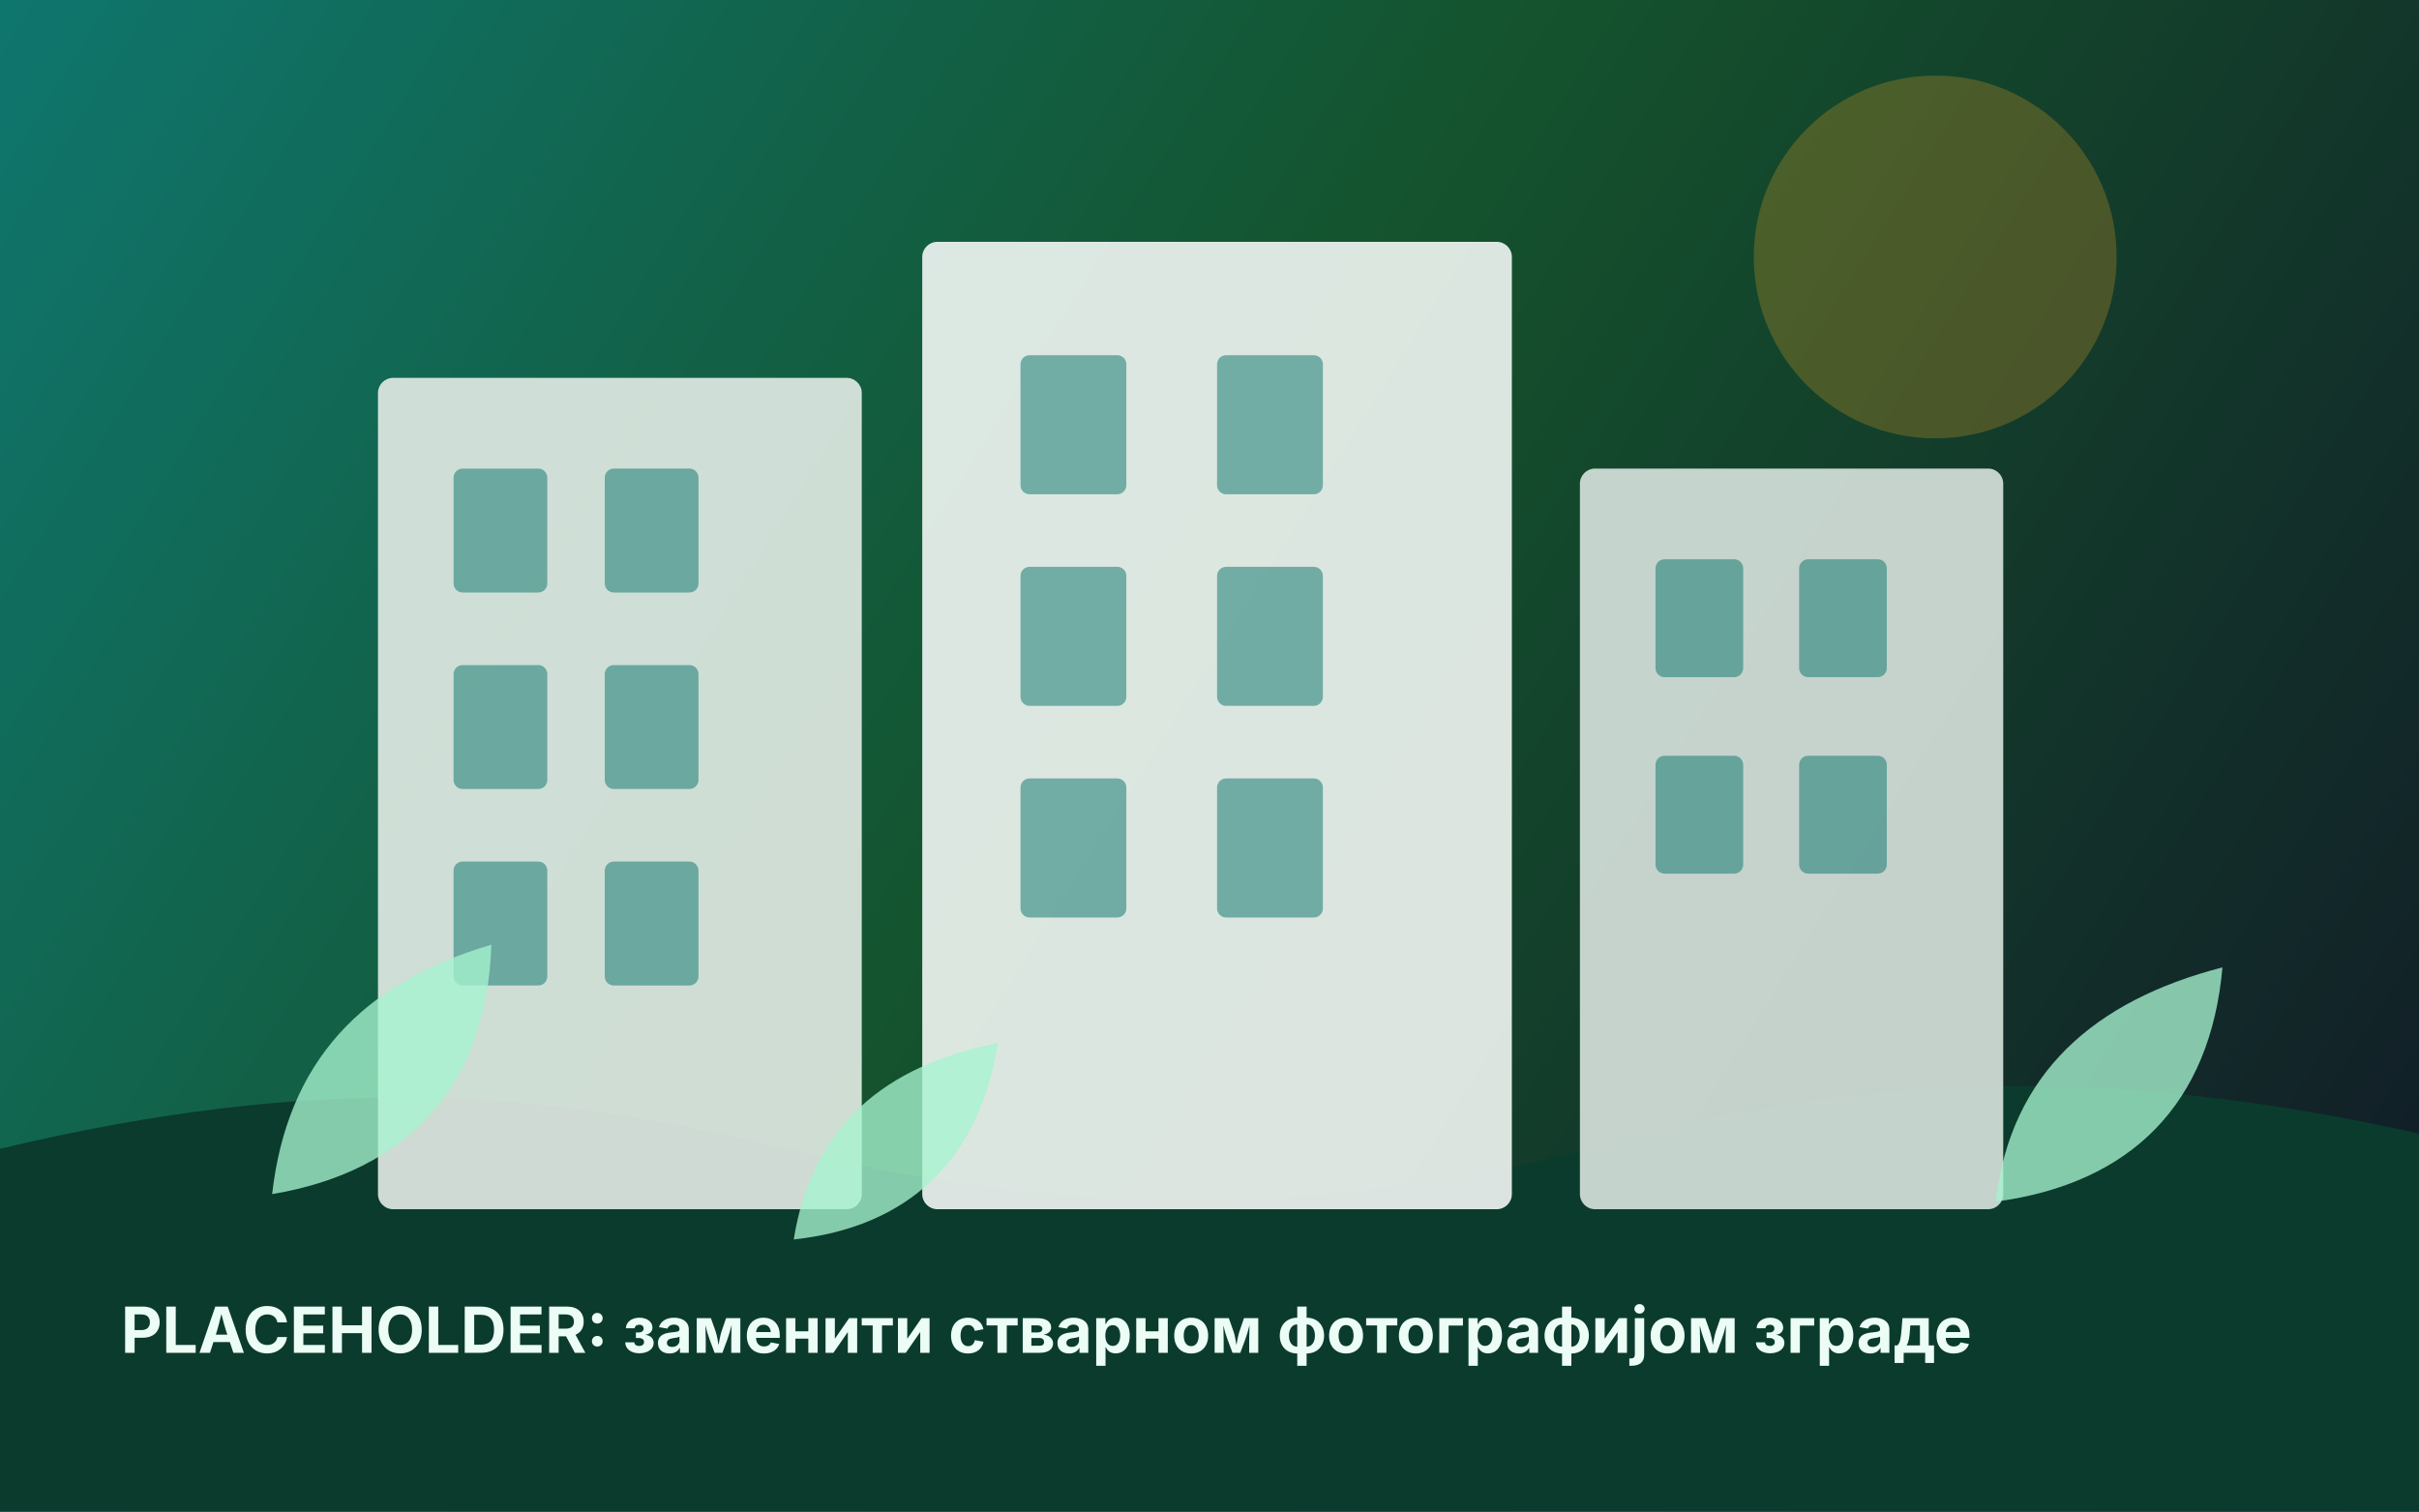
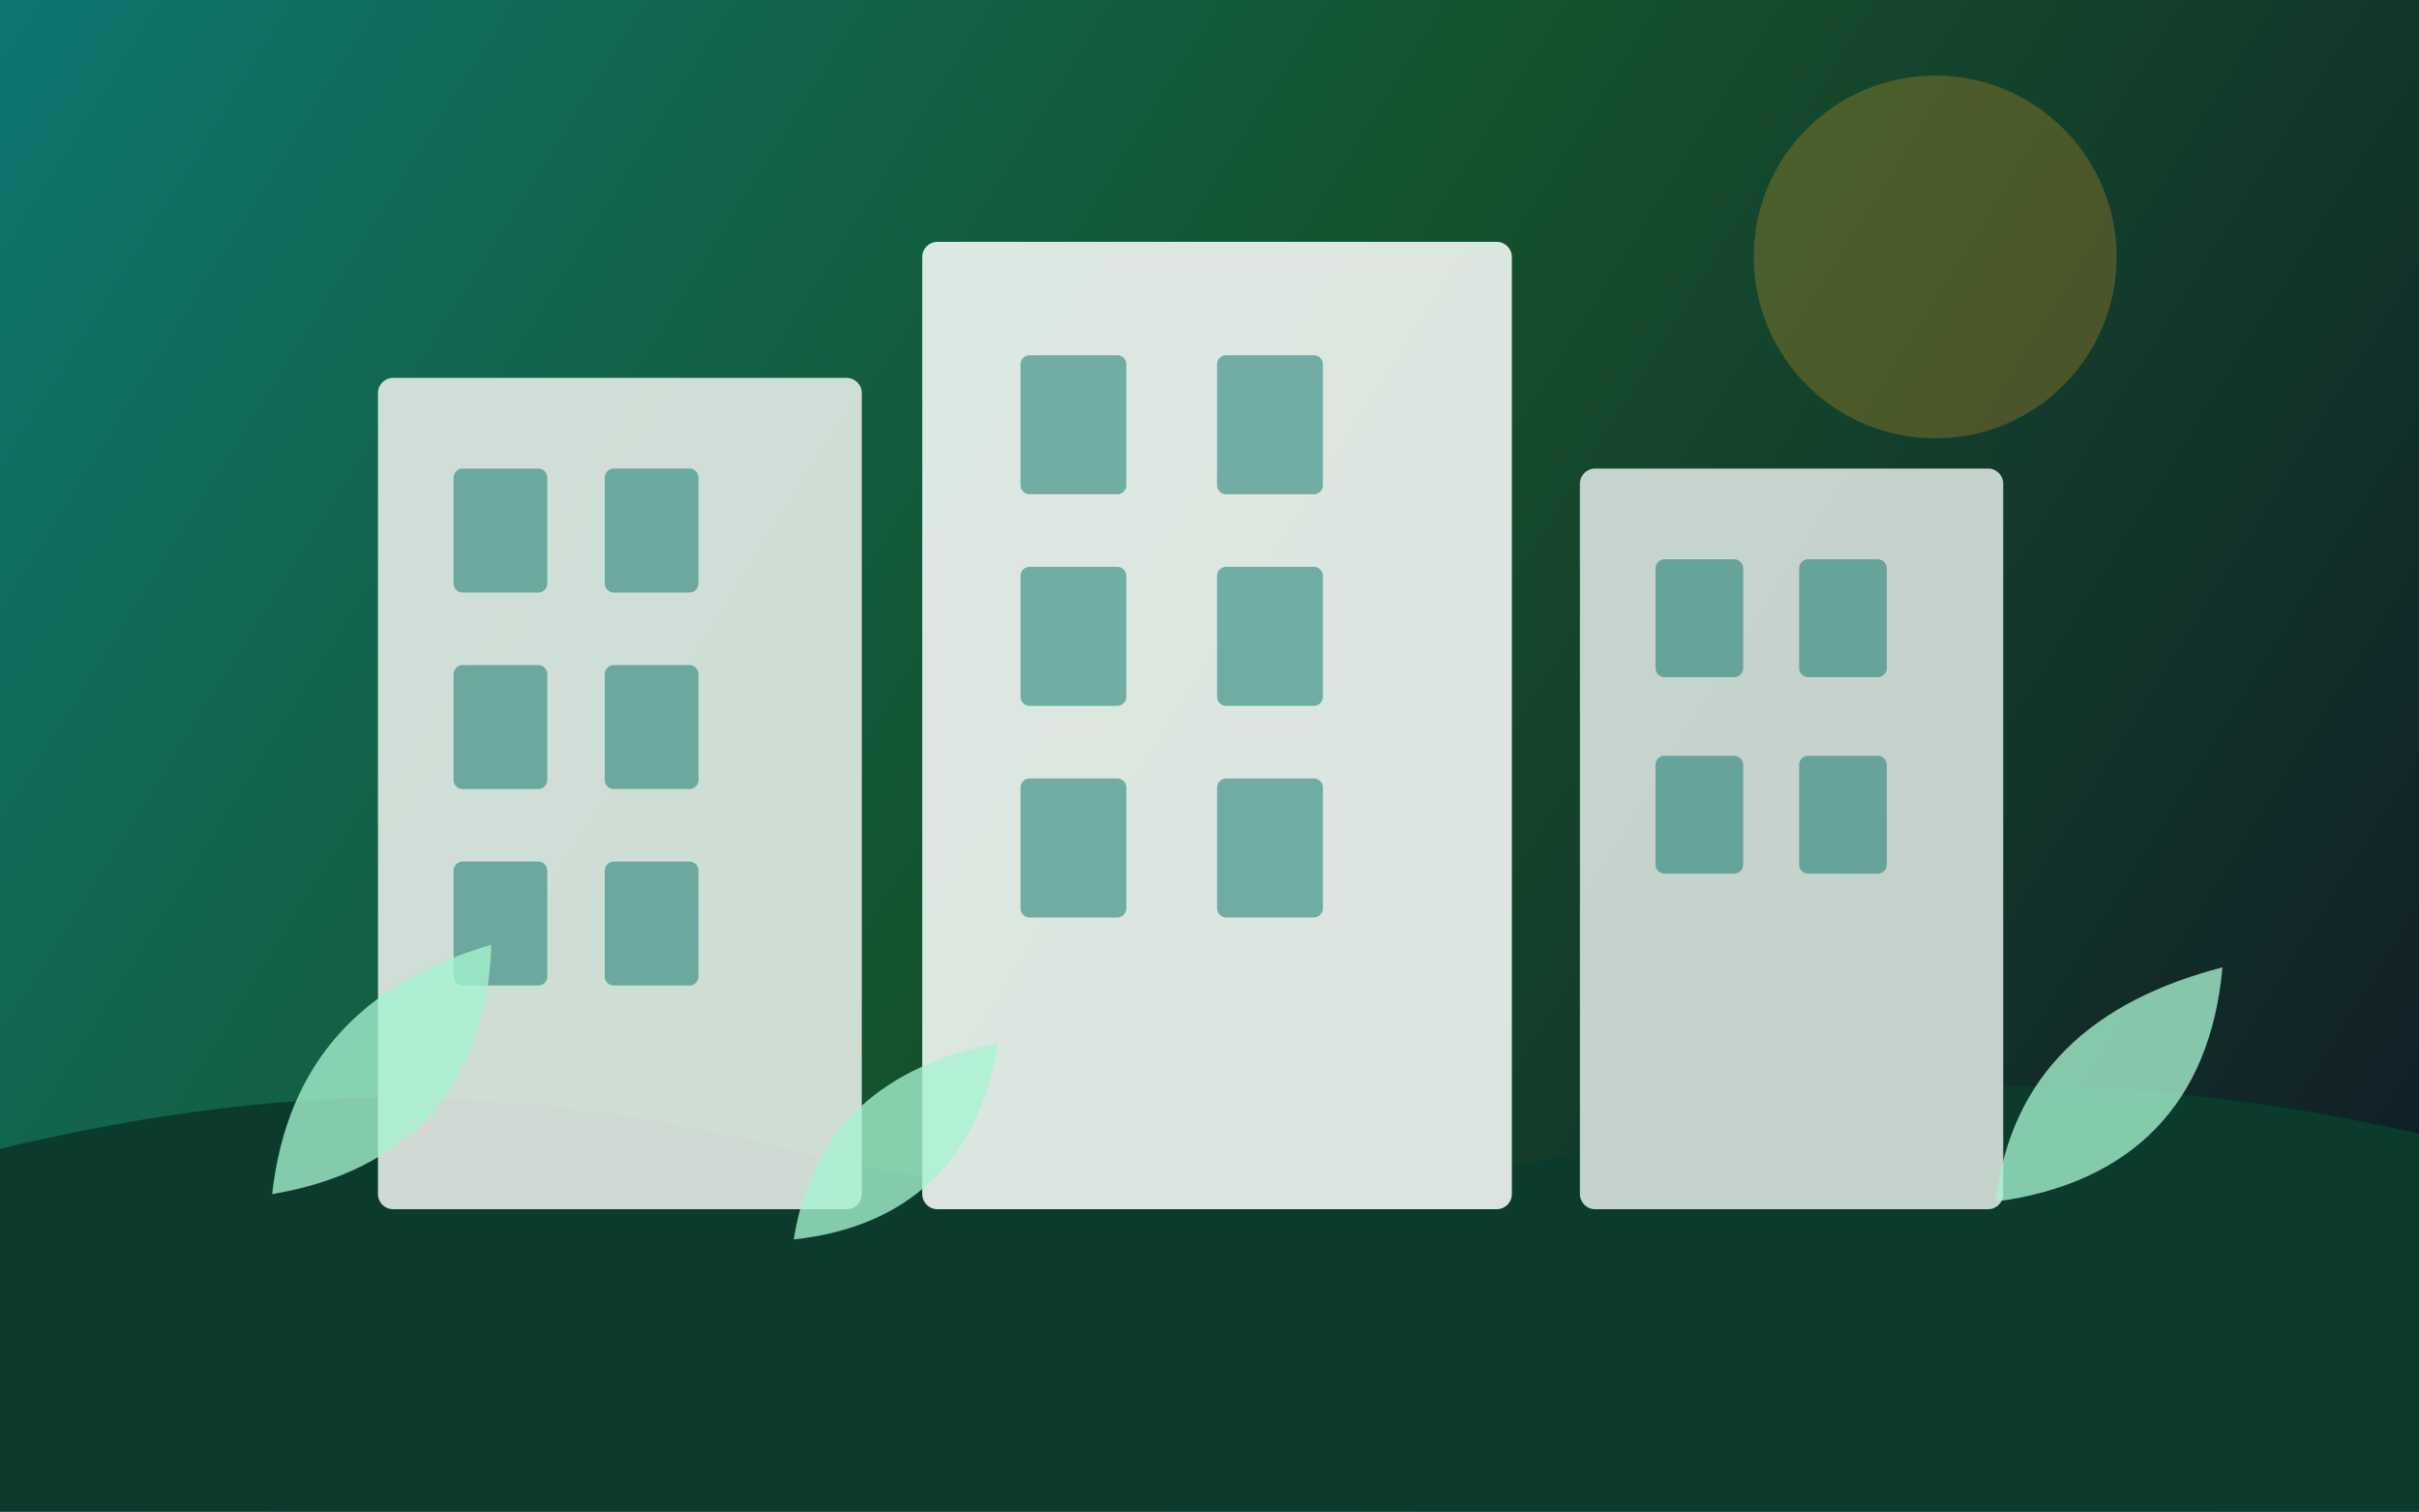
<svg xmlns="http://www.w3.org/2000/svg" width="1600" height="1000" viewBox="0 0 1600 1000" fill="none" role="img" aria-labelledby="title desc">
  <rect width="1600" height="1000" fill="#0F172A" />
  <rect width="1600" height="1000" fill="url(#sky)" />
  <circle cx="1280" cy="170" r="120" fill="#D99A25" opacity=".28" />
  <path d="M0 760C210 710 355 720 520 760C710 807 890 805 1070 755C1235 710 1400 705 1600 750V1000H0V760Z" fill="#0B3B2D" />
  <g opacity=".88">
    <rect x="250" y="250" width="320" height="550" rx="10" fill="#E8EFEA" />
    <rect x="610" y="160" width="390" height="640" rx="10" fill="#F7FAF8" />
    <rect x="1045" y="310" width="280" height="490" rx="10" fill="#DDE7E1" />
  </g>
  <g fill="#0F766E" opacity=".52">
    <rect x="300" y="310" width="62" height="82" rx="6" />
    <rect x="400" y="310" width="62" height="82" rx="6" />
    <rect x="300" y="440" width="62" height="82" rx="6" />
    <rect x="400" y="440" width="62" height="82" rx="6" />
    <rect x="300" y="570" width="62" height="82" rx="6" />
    <rect x="400" y="570" width="62" height="82" rx="6" />
    <rect x="675" y="235" width="70" height="92" rx="6" />
    <rect x="805" y="235" width="70" height="92" rx="6" />
    <rect x="675" y="375" width="70" height="92" rx="6" />
    <rect x="805" y="375" width="70" height="92" rx="6" />
    <rect x="675" y="515" width="70" height="92" rx="6" />
    <rect x="805" y="515" width="70" height="92" rx="6" />
    <rect x="1095" y="370" width="58" height="78" rx="6" />
    <rect x="1190" y="370" width="58" height="78" rx="6" />
    <rect x="1095" y="500" width="58" height="78" rx="6" />
    <rect x="1190" y="500" width="58" height="78" rx="6" />
  </g>
  <g fill="#A7F3D0" opacity=".78">
    <path d="M180 790C190 702 240 650 325 625C322 718 270 775 180 790Z" />
    <path d="M1320 795C1330 710 1385 662 1470 640C1462 730 1410 783 1320 795Z" />
    <path d="M525 820C537 745 585 705 660 690C648 768 600 812 525 820Z" />
  </g>
-   <text x="80" y="895" fill="#ECFDF5" font-family="Inter, Segoe UI, Arial, sans-serif" font-size="42" font-weight="700">PLACEHOLDER: заменити стварном фотографијом зграде</text>
  <defs>
    <linearGradient id="sky" x1="0" y1="0" x2="1600" y2="1000" gradientUnits="userSpaceOnUse">
      <stop stop-color="#0F766E" />
      <stop offset=".46" stop-color="#14532D" />
      <stop offset="1" stop-color="#111827" />
    </linearGradient>
  </defs>
</svg>
